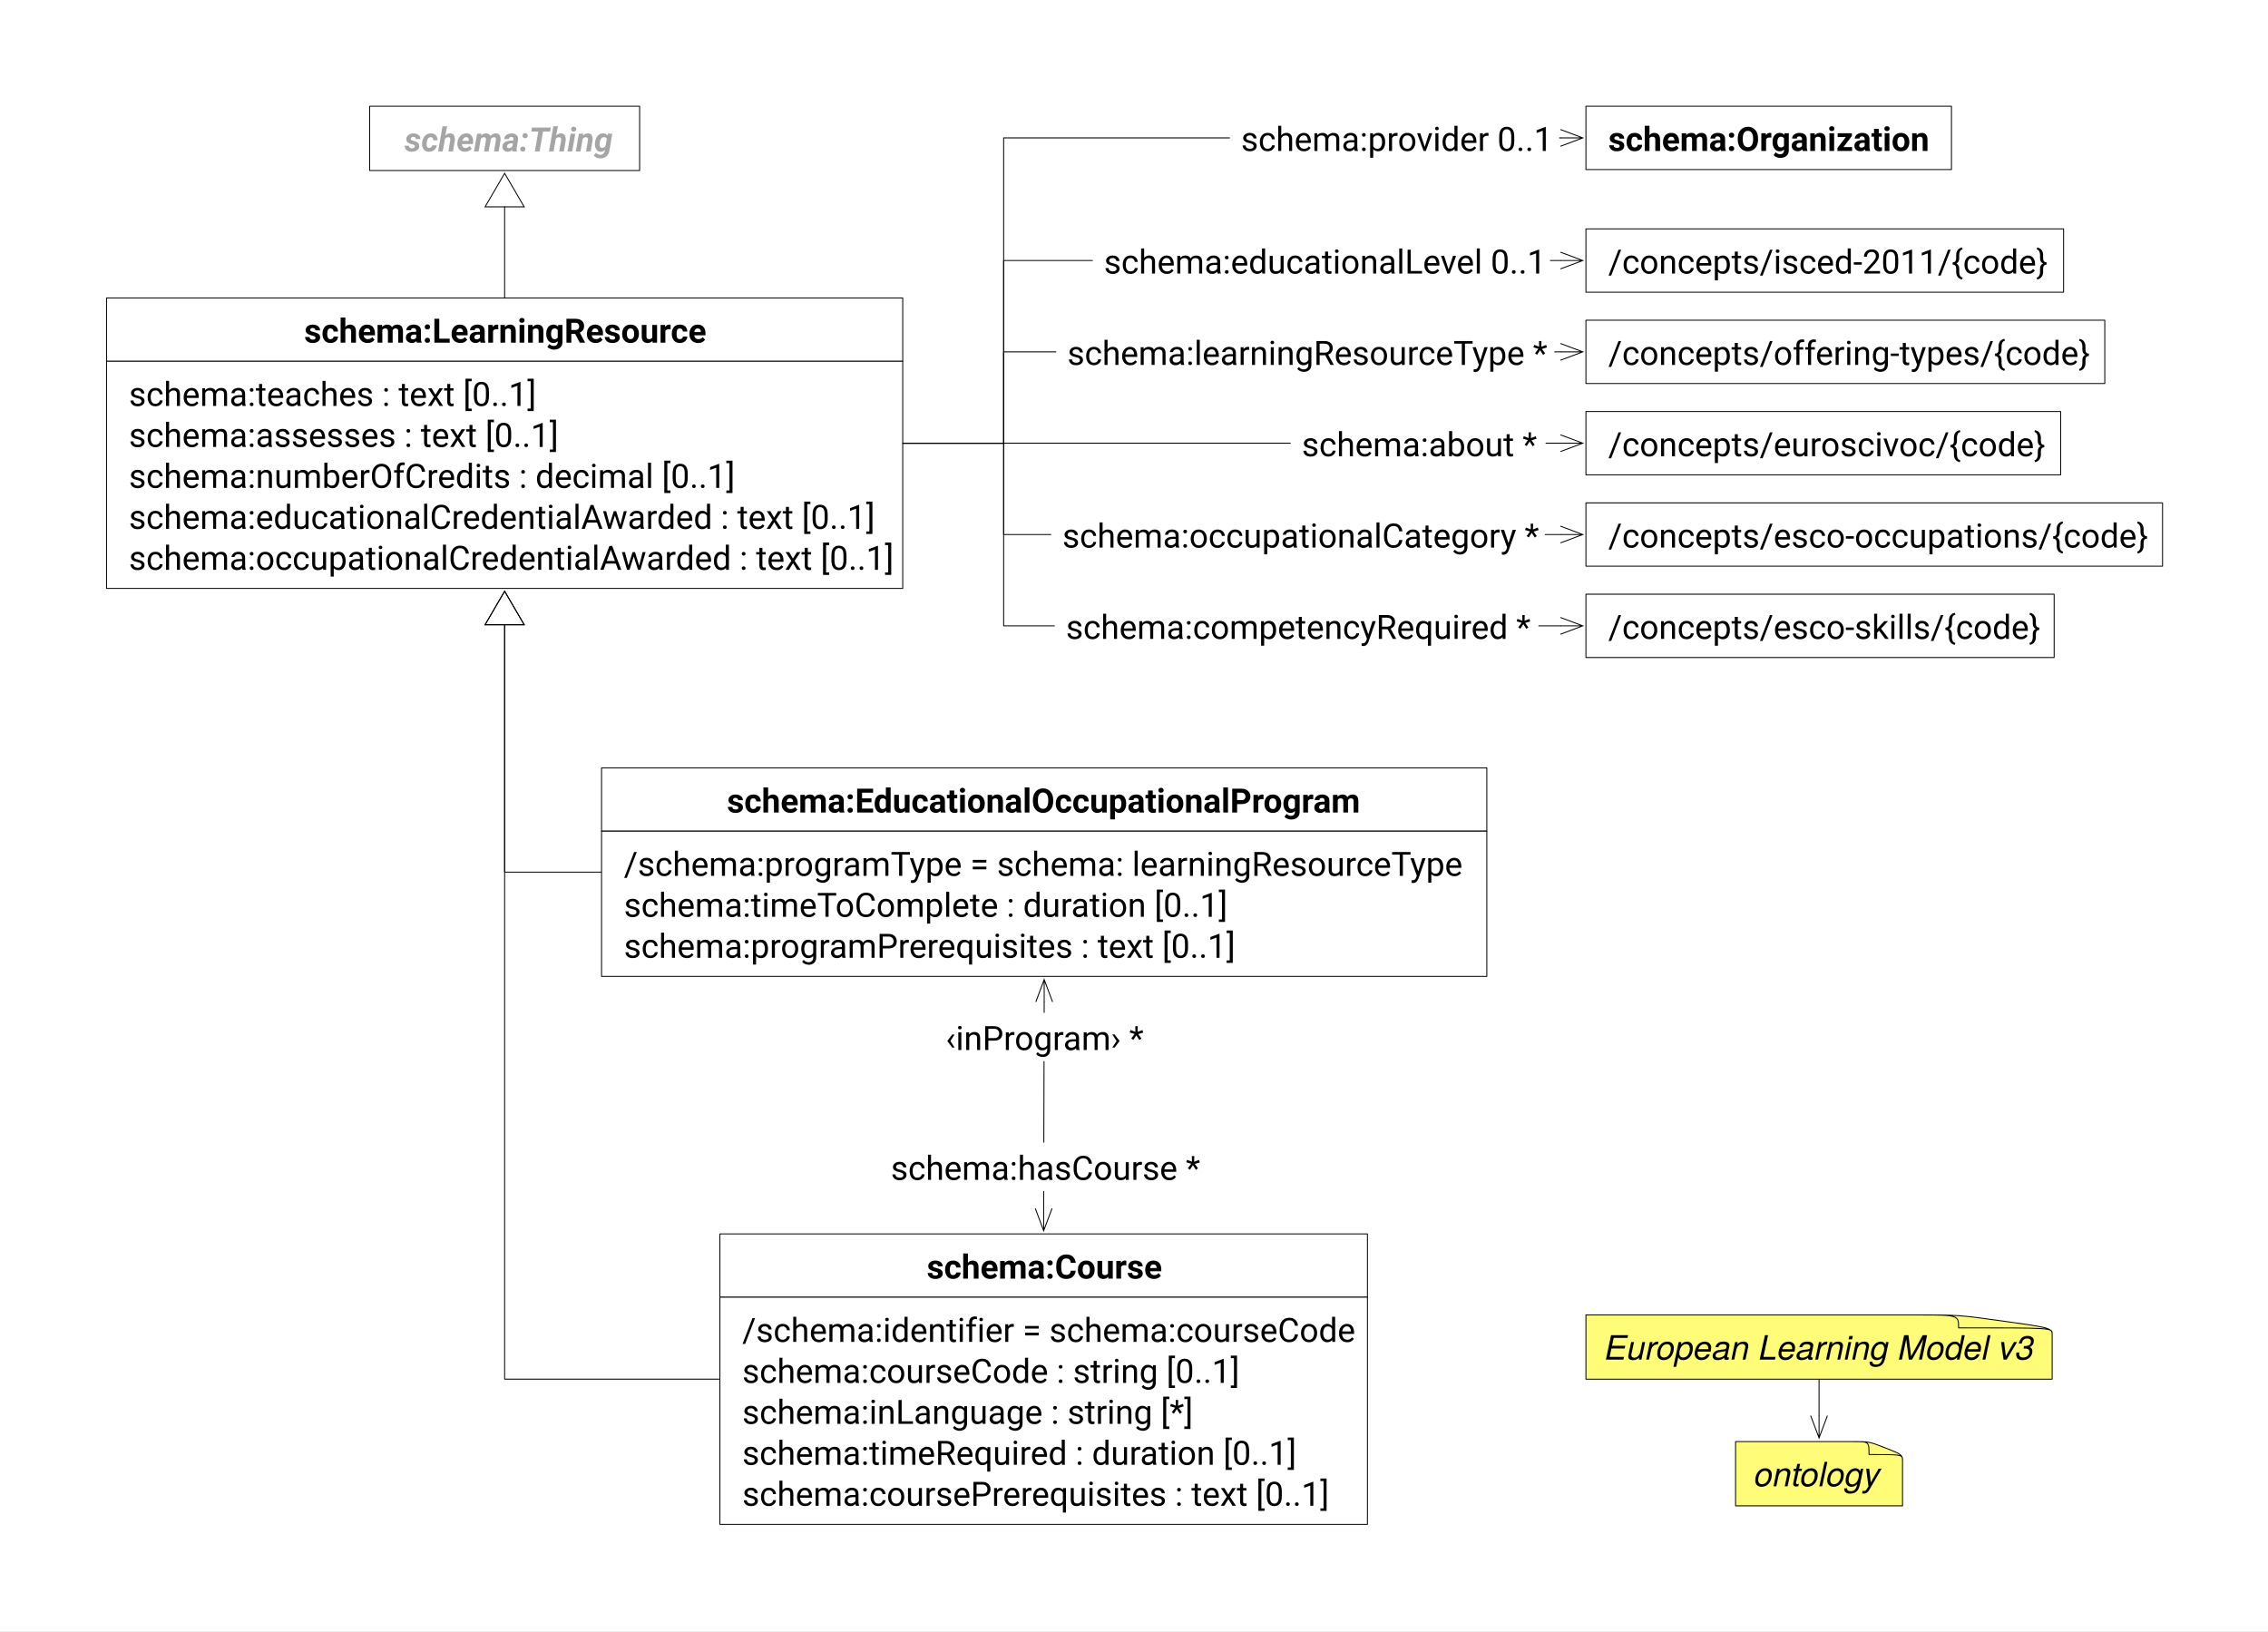
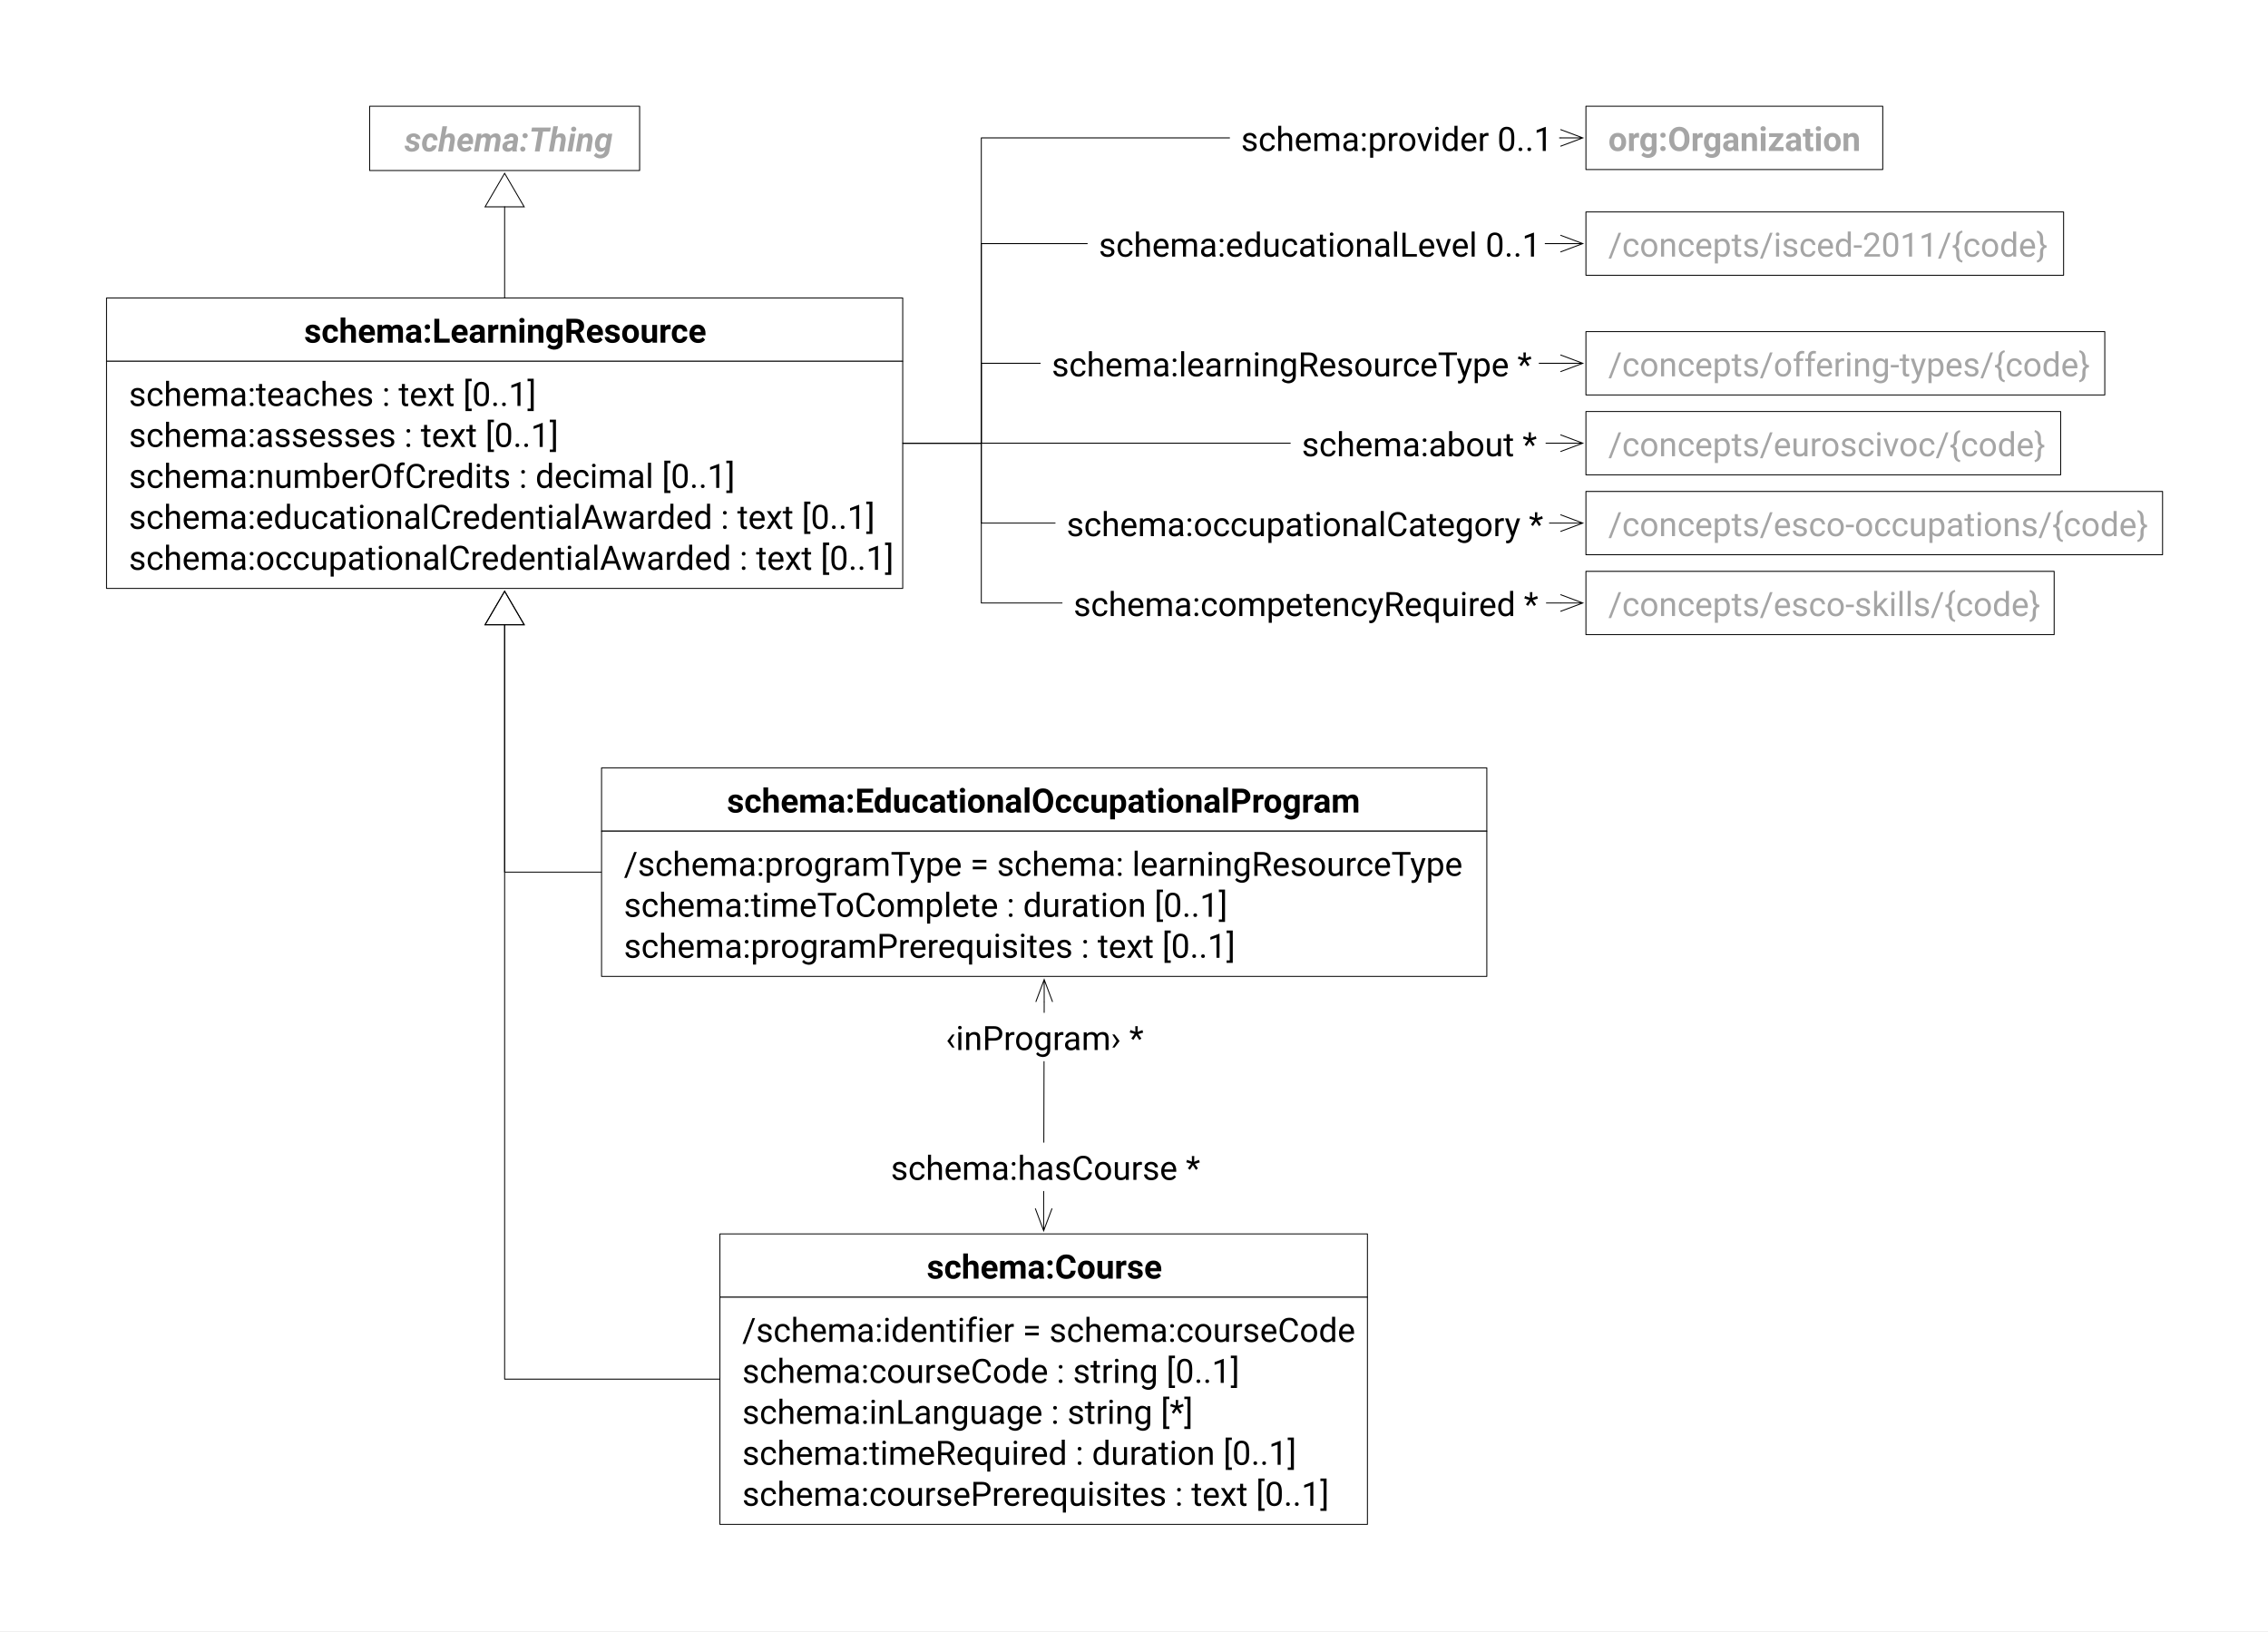
<svg xmlns="http://www.w3.org/2000/svg" xmlns:xlink="http://www.w3.org/1999/xlink" version="1.1" viewBox="-519 391 609 438" width="609" height="438">
  <defs>
    <marker orient="auto" overflow="visible" markerUnits="strokeWidth" id="StickArrow_Marker" stroke-linejoin="miter" stroke-miterlimit="10" viewBox="-1 -10 26 20" markerWidth="26" markerHeight="20" color="black">
      <g>
        <path d="M 24 0 L 0 0 M 0 -9 L 24 0 L 0 9" fill="none" stroke="currentColor" stroke-width="1" />
      </g>
    </marker>
    <marker orient="auto" overflow="visible" markerUnits="strokeWidth" id="UMLInheritance_Marker" stroke-linejoin="miter" stroke-miterlimit="10" viewBox="-1 -22 38 44" markerWidth="38" markerHeight="44" color="black">
      <g>
        <path d="M 36 0 L 0 -21 L 0 21 Z" fill="none" stroke="currentColor" stroke-width="1" />
      </g>
    </marker>
    <marker orient="auto" overflow="visible" markerUnits="strokeWidth" id="StickArrow_Marker_2" stroke-linejoin="miter" stroke-miterlimit="10" viewBox="-25 -10 26 20" markerWidth="26" markerHeight="20" color="black">
      <g>
        <path d="M -24 0 L 0 0 M 0 9 L -24 0 L 0 -9" fill="none" stroke="currentColor" stroke-width="1" />
      </g>
    </marker>
  </defs>
  <g id="offerings" stroke-dasharray="none" fill="none" fill-opacity="1" stroke-opacity="1" stroke="none">
    <rect fill="white" x="-519" y="391" width="609" height="438" />
    <g id="offerings_Layer_1">
      <g id="Line_491">
-         <path d="M -276.601 510.009 L -249.501 510.009 L -249.501 559.059 L -99.998 559.059" marker-end="url(#StickArrow_Marker)" stroke="black" stroke-linecap="round" stroke-linejoin="round" stroke-width=".25" />
+         <path d="M -276.601 510.009 L -255.501 510.009 L -255.501 552.919 L -99.998 552.919" marker-end="url(#StickArrow_Marker)" stroke="black" stroke-linecap="round" stroke-linejoin="round" stroke-width=".25" />
      </g>
      <g id="Line_364">
        <line x1="-276.601" y1="510.009" x2="-99.998" y2="510.009" marker-end="url(#StickArrow_Marker)" stroke="black" stroke-linecap="round" stroke-linejoin="round" stroke-width=".25" />
      </g>
      <g id="Line_480">
-         <path d="M -276.601 510.009 L -249.501 510.009 L -249.501 485.484 L -99.998 485.484" marker-end="url(#StickArrow_Marker)" stroke="black" stroke-linecap="round" stroke-linejoin="round" stroke-width=".25" />
+         <path d="M -276.601 510.009 L -255.501 510.009 L -255.501 488.554 L -99.998 488.554" marker-end="url(#StickArrow_Marker)" stroke="black" stroke-linecap="round" stroke-linejoin="round" stroke-width=".25" />
      </g>
      <g id="Line_482">
-         <path d="M -276.601 510.009 L -249.501 510.009 L -249.501 428.028 L -99.998 428.028" marker-end="url(#StickArrow_Marker)" stroke="black" stroke-linecap="round" stroke-linejoin="round" stroke-width=".25" />
+         <path d="M -276.601 510.009 L -255.501 510.009 L -255.501 428.028 L -99.998 428.028" marker-end="url(#StickArrow_Marker)" stroke="black" stroke-linecap="round" stroke-linejoin="round" stroke-width=".25" />
      </g>
      <g id="Line_483">
-         <path d="M -276.601 510.009 L -249.501 510.009 L -249.501 534.534 L -99.998 534.534" marker-end="url(#StickArrow_Marker)" stroke="black" stroke-linecap="round" stroke-linejoin="round" stroke-width=".25" />
+         <path d="M -276.601 510.009 L -255.501 510.009 L -255.501 531.464 L -99.998 531.464" marker-end="url(#StickArrow_Marker)" stroke="black" stroke-linecap="round" stroke-linejoin="round" stroke-width=".25" />
      </g>
      <g id="Group_391">
        <g id="Graphic_392">
          <a xlink:href="https://schema.org/Course">
            <rect x="-325.693" y="722.339" width="173.873" height="17" fill="white" />
            <rect x="-325.693" y="722.339" width="173.873" height="17" stroke="black" stroke-linecap="round" stroke-linejoin="round" stroke-width=".25" />
            <text transform="translate(-270.1515 725.3386)" fill="black">
              <tspan font-family="Roboto" font-weight="bold" font-size="9" fill="black" x="0" y="9">
                                schema:Course
                            </tspan>
            </text>
          </a>
        </g>
        <g id="Graphic_393">
          <rect x="-325.693" y="739.339" width="173.873" height="61" fill="white" />
          <rect x="-325.693" y="739.339" width="173.873" height="61" stroke="black" stroke-linecap="round" stroke-linejoin="round" stroke-width=".25" />
          <text transform="translate(-319.6932 742.3386)" fill="black">
            <tspan font-family="Roboto" font-size="9" fill="black" x="0" y="9">/schema:identifier =
                            schema:courseCode
                        </tspan>
            <tspan font-family="Roboto" font-size="9" fill="black" x="0" y="20">schema:courseCode : string
                            [0..1]
                        </tspan>
            <tspan font-family="Roboto" font-size="9" fill="black" x="0" y="31">schema:inLanguage : string
                            [*]
                        </tspan>
            <tspan font-family="Roboto" font-size="9" fill="black" x="0" y="42">schema:timeRequired :
                            duration [0..1]
                        </tspan>
            <tspan font-family="Roboto" font-size="9" fill="black" x="0" y="53">schema:coursePrerequisites :
                            text [0..1]
                        </tspan>
          </text>
        </g>
      </g>
      <g id="Group_387">
        <g id="Graphic_388">
          <a xlink:href="things.svg">
            <rect x="-419.746" y="419.528" width="72.498" height="17.261" fill="white" />
            <rect x="-419.746" y="419.528" width="72.498" height="17.261" stroke="black" stroke-linecap="round" stroke-linejoin="round" stroke-width=".25" />
            <text transform="translate(-410.3898 422.6581)" fill="#a5a5a5">
              <tspan font-family="Roboto" font-style="italic" font-weight="bold" font-size="9" fill="#a5a5a5" x="0" y="9">schema:Thing
                            </tspan>
            </text>
          </a>
        </g>
      </g>
      <g id="Line_382">
        <path d="M -357.47 625.189 L -383.497 625.189 L -383.497 558.759" marker-end="url(#UMLInheritance_Marker)" stroke="black" stroke-linecap="round" stroke-linejoin="round" stroke-width=".25" />
      </g>
      <g id="Group_353">
        <g id="Graphic_354">
-           <a xlink:href="things.svg">
-             <rect x="-93.148" y="419.528" width="98.155" height="17" fill="white" />
-             <rect x="-93.148" y="419.528" width="98.155" height="17" stroke="black" stroke-linecap="round" stroke-linejoin="round" stroke-width=".25" />
-             <text transform="translate(-87.1478 422.5276)" fill="black">
-               <tspan font-family="Roboto" font-weight="bold" font-size="9" fill="black" x="0" y="9">
-                                 schema:Organization
+           <a xlink:href="agents.svg">
+             <rect x="-93.148" y="419.528" width="79.702" height="17" fill="white" />
+             <rect x="-93.148" y="419.528" width="79.702" height="17" stroke="black" stroke-linecap="round" stroke-linejoin="round" stroke-width=".25" />
+             <text transform="translate(-87.1478 422.5276)" fill="#a5a5a5">
+               <tspan font-family="Roboto" font-weight="bold" font-size="9" fill="#a5a5a5" x="0" y="9">
+                                 org:Organization
                            </tspan>
            </text>
          </a>
        </g>
      </g>
      <g id="Group_346">
        <g id="Graphic_347">
          <a xlink:href="https://schema.org/EducationalOccupationalProgram">
            <rect x="-357.47" y="597.189" width="237.708" height="17" fill="white" />
            <rect x="-357.47" y="597.189" width="237.708" height="17" stroke="black" stroke-linecap="round" stroke-linejoin="round" stroke-width=".25" />
            <text transform="translate(-323.8043 600.189)" fill="black">
              <tspan font-family="Roboto" font-weight="bold" font-size="9" fill="black" x="0" y="9">
                                schema:EducationalOccupationalProgram
                            </tspan>
            </text>
          </a>
        </g>
        <g id="Graphic_348">
          <rect x="-357.47" y="614.189" width="237.708" height="39" fill="white" />
          <rect x="-357.47" y="614.189" width="237.708" height="39" stroke="black" stroke-linecap="round" stroke-linejoin="round" stroke-width=".25" />
          <text transform="translate(-351.4701 617.189)" fill="black">
            <tspan font-family="Roboto" font-size="9" fill="black" x="0" y="9">/schema:programType = schema:
                            learningResourceType
                        </tspan>
            <tspan font-family="Roboto" font-size="9" fill="black" x="0" y="20">schema:timeToComplete :
                            duration [0..1]
                        </tspan>
            <tspan font-family="Roboto" font-size="9" fill="black" x="0" y="31">schema:programPrerequisites
                            : text [0..1]
                        </tspan>
          </text>
        </g>
      </g>
      <g id="Line_339">
        <path d="M -238.616 660.039 L -238.616 661.289 L -238.757 714.239 L -238.757 715.489" marker-end="url(#StickArrow_Marker)" marker-start="url(#StickArrow_Marker_2)" stroke="black" stroke-linecap="round" stroke-linejoin="round" stroke-width=".25" />
      </g>
      <g id="Graphic_338">
        <rect x="-282.793" y="697.827" width="88.125" height="13" fill="white" />
        <text transform="translate(-279.7931 698.8275)" fill="black">
          <tspan font-family="Roboto" font-size="9" fill="black" x="0" y="9">schema:hasCourse *</tspan>
        </text>
      </g>
      <g id="Graphic_363">
        <rect x="-172.444" y="503.509" width="68.477" height="13" fill="white" />
        <text transform="translate(-169.4439 504.5091)" fill="black">
          <tspan font-family="Roboto" font-size="9" fill="black" x="0" y="9">schema:about *</tspan>
        </text>
      </g>
      <g id="Group_417">
        <g id="Graphic_479">
          <a xlink:href="https://schema.org/LearningResource">
            <rect x="-490.394" y="471.009" width="213.792" height="17" fill="white" />
            <rect x="-490.394" y="471.009" width="213.792" height="17" stroke="black" stroke-linecap="round" stroke-linejoin="round" stroke-width=".25" />
            <text transform="translate(-437.3327 474.0091)" fill="black">
              <tspan font-family="Roboto" font-weight="bold" font-size="9" fill="black" x="0" y="9">
                                schema:LearningResource
                            </tspan>
            </text>
          </a>
        </g>
        <g id="Graphic_419">
          <rect x="-490.394" y="488.009" width="213.792" height="61" fill="white" />
          <rect x="-490.394" y="488.009" width="213.792" height="61" stroke="black" stroke-linecap="round" stroke-linejoin="round" stroke-width=".25" />
          <text transform="translate(-484.3937 491.0091)" fill="black">
            <tspan font-family="Roboto" font-size="9" fill="black" x="0" y="9">schema:teaches : text
                            [0..1]
                        </tspan>
            <tspan font-family="Roboto" font-size="9" fill="black" x="0" y="20">schema:assesses : text
                            [0..1]
                        </tspan>
            <tspan font-family="Roboto" font-size="9" fill="black" x="0" y="31">schema:numberOfCredits :
                            decimal [0..1]
                        </tspan>
            <tspan font-family="Roboto" font-size="9" fill="black" x="0" y="42">
                            schema:educationalCredentialAwarded : text [0..1]
                        </tspan>
            <tspan font-family="Roboto" font-size="9" fill="black" x="0" y="53">
                            schema:occupationalCredentialAwarded : text [0..1]
                        </tspan>
          </text>
        </g>
      </g>
      <g id="Line_421">
        <line x1="-383.497" y1="471.009" x2="-383.497" y2="446.539" marker-end="url(#UMLInheritance_Marker)" stroke="black" stroke-linecap="round" stroke-linejoin="round" stroke-width=".25" />
      </g>
      <g id="Graphic_450">
        <a xlink:href="concepts.svg">
-           <rect x="-93.148" y="476.984" width="139.323" height="17" fill="white" />
-           <rect x="-93.148" y="476.984" width="139.323" height="17" stroke="black" stroke-linecap="round" stroke-linejoin="round" stroke-width=".25" />
-           <text transform="translate(-87.1478 479.984)" fill="black">
-             <tspan font-family="Roboto" font-size="9" fill="black" x="0" y="9">
+           <rect x="-93.148" y="480.054" width="139.323" height="17" fill="white" />
+           <rect x="-93.148" y="480.054" width="139.323" height="17" stroke="black" stroke-linecap="round" stroke-linejoin="round" stroke-width=".25" />
+           <text transform="translate(-87.1478 483.0542)" fill="#a5a5a5">
+             <tspan font-family="Roboto" font-size="9" fill="#a5a5a5" x="0" y="9">
                            /concepts/offering-types/{code}
                        </tspan>
          </text>
        </a>
      </g>
      <g id="Graphic_451">
        <a xlink:href="concepts.svg">
-           <rect x="-93.148" y="526.034" width="154.835" height="17" fill="white" />
-           <rect x="-93.148" y="526.034" width="154.835" height="17" stroke="black" stroke-linecap="round" stroke-linejoin="round" stroke-width=".25" />
-           <text transform="translate(-87.1478 529.0342)" fill="black">
-             <tspan font-family="Roboto" font-size="9" fill="black" x="0" y="9">
+           <rect x="-93.148" y="522.964" width="154.835" height="17" fill="white" />
+           <rect x="-93.148" y="522.964" width="154.835" height="17" stroke="black" stroke-linecap="round" stroke-linejoin="round" stroke-width=".25" />
+           <text transform="translate(-87.1478 525.964)" fill="#a5a5a5">
+             <tspan font-family="Roboto" font-size="9" fill="#a5a5a5" x="0" y="9">
                            /concepts/esco-occupations/{code}
                        </tspan>
          </text>
        </a>
      </g>
      <g id="Graphic_452">
        <a xlink:href="concepts.svg">
-           <rect x="-93.148" y="452.459" width="128.262" height="17" fill="white" />
-           <rect x="-93.148" y="452.459" width="128.262" height="17" stroke="black" stroke-linecap="round" stroke-linejoin="round" stroke-width=".25" />
-           <text transform="translate(-87.1478 455.4589)" fill="black">
-             <tspan font-family="Roboto" font-size="9" fill="black" x="0" y="9">/concepts/isced-2011/{code}
+           <rect x="-93.148" y="447.914" width="128.262" height="17" fill="white" />
+           <rect x="-93.148" y="447.914" width="128.262" height="17" stroke="black" stroke-linecap="round" stroke-linejoin="round" stroke-width=".25" />
+           <text transform="translate(-87.1478 450.9138)" fill="#a5a5a5">
+             <tspan font-family="Roboto" font-size="9" fill="#a5a5a5" x="0" y="9">
+                             /concepts/isced-2011/{code}
                        </tspan>
          </text>
        </a>
      </g>
      <g id="Graphic_453">
        <a xlink:href="concepts.svg">
          <rect x="-93.148" y="501.509" width="127.471" height="17" fill="white" />
          <rect x="-93.148" y="501.509" width="127.471" height="17" stroke="black" stroke-linecap="round" stroke-linejoin="round" stroke-width=".25" />
-           <text transform="translate(-87.1478 504.5091)" fill="black">
-             <tspan font-family="Roboto" font-size="9" fill="black" x="0" y="9">/concepts/euroscivoc/{code}
+           <text transform="translate(-87.1478 504.5091)" fill="#a5a5a5">
+             <tspan font-family="Roboto" font-size="9" fill="#a5a5a5" x="0" y="9">
+                             /concepts/euroscivoc/{code}
                        </tspan>
          </text>
        </a>
      </g>
      <g id="Graphic_413">
-         <rect x="-236.729" y="528.034" width="132.549" height="13" fill="white" />
-         <text transform="translate(-233.7287 529.0342)" fill="black">
+         <rect x="-235.588" y="524.964" width="132.549" height="13" fill="white" />
+         <text transform="translate(-232.5875 525.964)" fill="black">
          <tspan font-family="Roboto" font-size="9" fill="black" x="0" y="9">schema:occupationalCategory *
                    </tspan>
        </text>
      </g>
      <g id="Graphic_458">
        <rect x="-188.754" y="421.528" width="88.419" height="13" fill="white" />
        <text transform="translate(-185.7537 422.5276)" fill="black">
          <tspan font-family="Roboto" font-size="9" fill="black" x="0" y="9">schema:provider 0..1</tspan>
        </text>
      </g>
      <g id="Graphic_465">
        <rect x="-268.067" y="662.964" width="58.857" height="13" fill="white" />
        <text transform="translate(-265.0667 663.9636)" fill="black">
          <tspan font-family="Roboto" font-size="9" fill="black" x="0" y="9">‹inProgram› *</tspan>
        </text>
      </g>
      <g id="Line_466">
        <path d="M -325.693 761.339 L -383.497 761.339 L -383.497 558.759" marker-end="url(#UMLInheritance_Marker)" stroke="black" stroke-linecap="round" stroke-linejoin="round" stroke-width=".25" />
      </g>
      <g id="Graphic_481">
-         <rect x="-235.394" y="478.984" width="133.784" height="13" fill="white" />
-         <text transform="translate(-232.3936 479.984)" fill="black">
+         <rect x="-239.582" y="482.054" width="133.784" height="13" fill="white" />
+         <text transform="translate(-236.5821 483.0542)" fill="black">
          <tspan font-family="Roboto" font-size="9" fill="black" x="0" y="9">schema:learningResourceType *
                    </tspan>
        </text>
      </g>
      <g id="Line_373">
-         <path d="M -276.601 510.009 L -249.501 510.009 L -249.501 460.959 L -99.998 460.959" marker-end="url(#StickArrow_Marker)" stroke="black" stroke-linecap="round" stroke-linejoin="round" stroke-width=".25" />
+         <path d="M -276.601 510.009 L -255.501 510.009 L -255.501 456.414 L -99.998 456.414" marker-end="url(#StickArrow_Marker)" stroke="black" stroke-linecap="round" stroke-linejoin="round" stroke-width=".25" />
      </g>
      <g id="Graphic_365">
-         <rect x="-225.568" y="454.459" width="122.771" height="13" fill="white" />
-         <text transform="translate(-222.5679 455.4589)" fill="black">
+         <rect x="-226.956" y="449.914" width="122.771" height="13" fill="white" />
+         <text transform="translate(-223.9565 450.9138)" fill="black">
          <tspan font-family="Roboto" font-size="9" fill="black" x="0" y="9">schema:educationalLevel 0..1
                    </tspan>
        </text>
      </g>
-       <g id="Graphic_488">
-         <a xlink:href="https://europa.eu/europass/elm-browser/documentation/rdf/ontology/documentation/index-en.html">
-           <path d="M -8.137 783.215 C -8.137 781.581 -8.707 781.379 -12.866 779.761 L -12.909 779.745 C -17.09 778.11 -17.134 778.11 -21.424 778.11 C -27.138 778.11 -52.967 778.11 -52.967 778.11 L -52.967 795.362 L -8.137 795.362 L -8.137 783.215 Z" fill="#fffd78" />
-           <path d="M -8.137 783.215 C -8.137 781.581 -8.707 781.379 -12.866 779.761 L -12.909 779.745 C -17.09 778.11 -17.134 778.11 -21.424 778.11 C -27.138 778.11 -52.967 778.11 -52.967 778.11 L -52.967 795.362 L -8.137 795.362 L -8.137 783.215 Z M -8.137 783.131 C -8.137 781.581 -8.181 781.581 -17.134 781.581 L -17.134 781.581 C -17.134 778.127 -17.134 778.11 -21.162 778.11" stroke="black" stroke-linecap="round" stroke-linejoin="round" stroke-width=".25" />
-           <text transform="translate(-47.9673 781.1102)" fill="black">
-             <tspan font-family="Helvetica Neue" font-style="italic" font-size="9" fill="black" x="0" y="9">
-                             ontology
-                         </tspan>
-           </text>
-         </a>
-       </g>
-       <g id="Graphic_489">
-         <a xlink:href="https://europa.eu/europass/elm-browser/index.html#ontology">
-           <path d="M 32.043 749.199 C 32.043 747.565 30.453 747.363 18.839 745.745 L 18.717 745.729 C 7.041 744.095 6.92 744.095 -5.062 744.095 C -21.017 744.095 -93.148 744.095 -93.148 744.095 L -93.148 761.346 L 32.043 761.346 L 32.043 749.199 Z" fill="#fffd78" />
-           <path d="M 32.043 749.199 C 32.043 747.565 30.453 747.363 18.839 745.745 L 18.717 745.729 C 7.041 744.095 6.92 744.095 -5.062 744.095 C -21.017 744.095 -93.148 744.095 -93.148 744.095 L -93.148 761.346 L 32.043 761.346 L 32.043 749.199 Z M 32.043 749.115 C 32.043 747.565 31.921 747.565 6.92 747.565 L 6.92 747.565 C 6.92 744.111 6.92 744.095 -4.329 744.095" stroke="black" stroke-linecap="round" stroke-linejoin="round" stroke-width=".25" />
-           <text transform="translate(-88.1478 747.0945)" fill="black">
-             <tspan font-family="Helvetica Neue" font-style="italic" font-size="9" fill="black" x="0" y="9">
-                             European Learning Model v3
-                         </tspan>
-           </text>
-         </a>
-       </g>
-       <g id="Line_490">
-         <line x1="-30.552" y1="761.471" x2="-30.552" y2="771.135" marker-end="url(#StickArrow_Marker)" stroke="black" stroke-linecap="round" stroke-linejoin="round" stroke-width=".25" />
-       </g>
      <g id="Graphic_487">
-         <rect x="-235.771" y="552.559" width="129.864" height="13" fill="white" />
-         <text transform="translate(-232.7711 553.5593)" fill="black">
+         <rect x="-233.719" y="546.419" width="129.864" height="13" fill="white" />
+         <text transform="translate(-230.7193 547.4189)" fill="black">
          <tspan font-family="Roboto" font-size="9" fill="black" x="0" y="9">schema:competencyRequired *
                    </tspan>
        </text>
      </g>
      <g id="Graphic_493">
        <a xlink:href="concepts.svg">
-           <rect x="-93.148" y="550.559" width="125.726" height="17" fill="white" />
-           <rect x="-93.148" y="550.559" width="125.726" height="17" stroke="black" stroke-linecap="round" stroke-linejoin="round" stroke-width=".25" />
-           <text transform="translate(-87.1478 553.5593)" fill="black">
-             <tspan font-family="Roboto" font-size="9" fill="black" x="0" y="9">
+           <rect x="-93.148" y="544.419" width="125.726" height="17" fill="white" />
+           <rect x="-93.148" y="544.419" width="125.726" height="17" stroke="black" stroke-linecap="round" stroke-linejoin="round" stroke-width=".25" />
+           <text transform="translate(-87.1478 547.4189)" fill="#a5a5a5">
+             <tspan font-family="Roboto" font-size="9" fill="#a5a5a5" x="0" y="9">
                            /concepts/esco-skills/{code}
                        </tspan>
          </text>
        </a>
      </g>
    </g>
  </g>
</svg>
